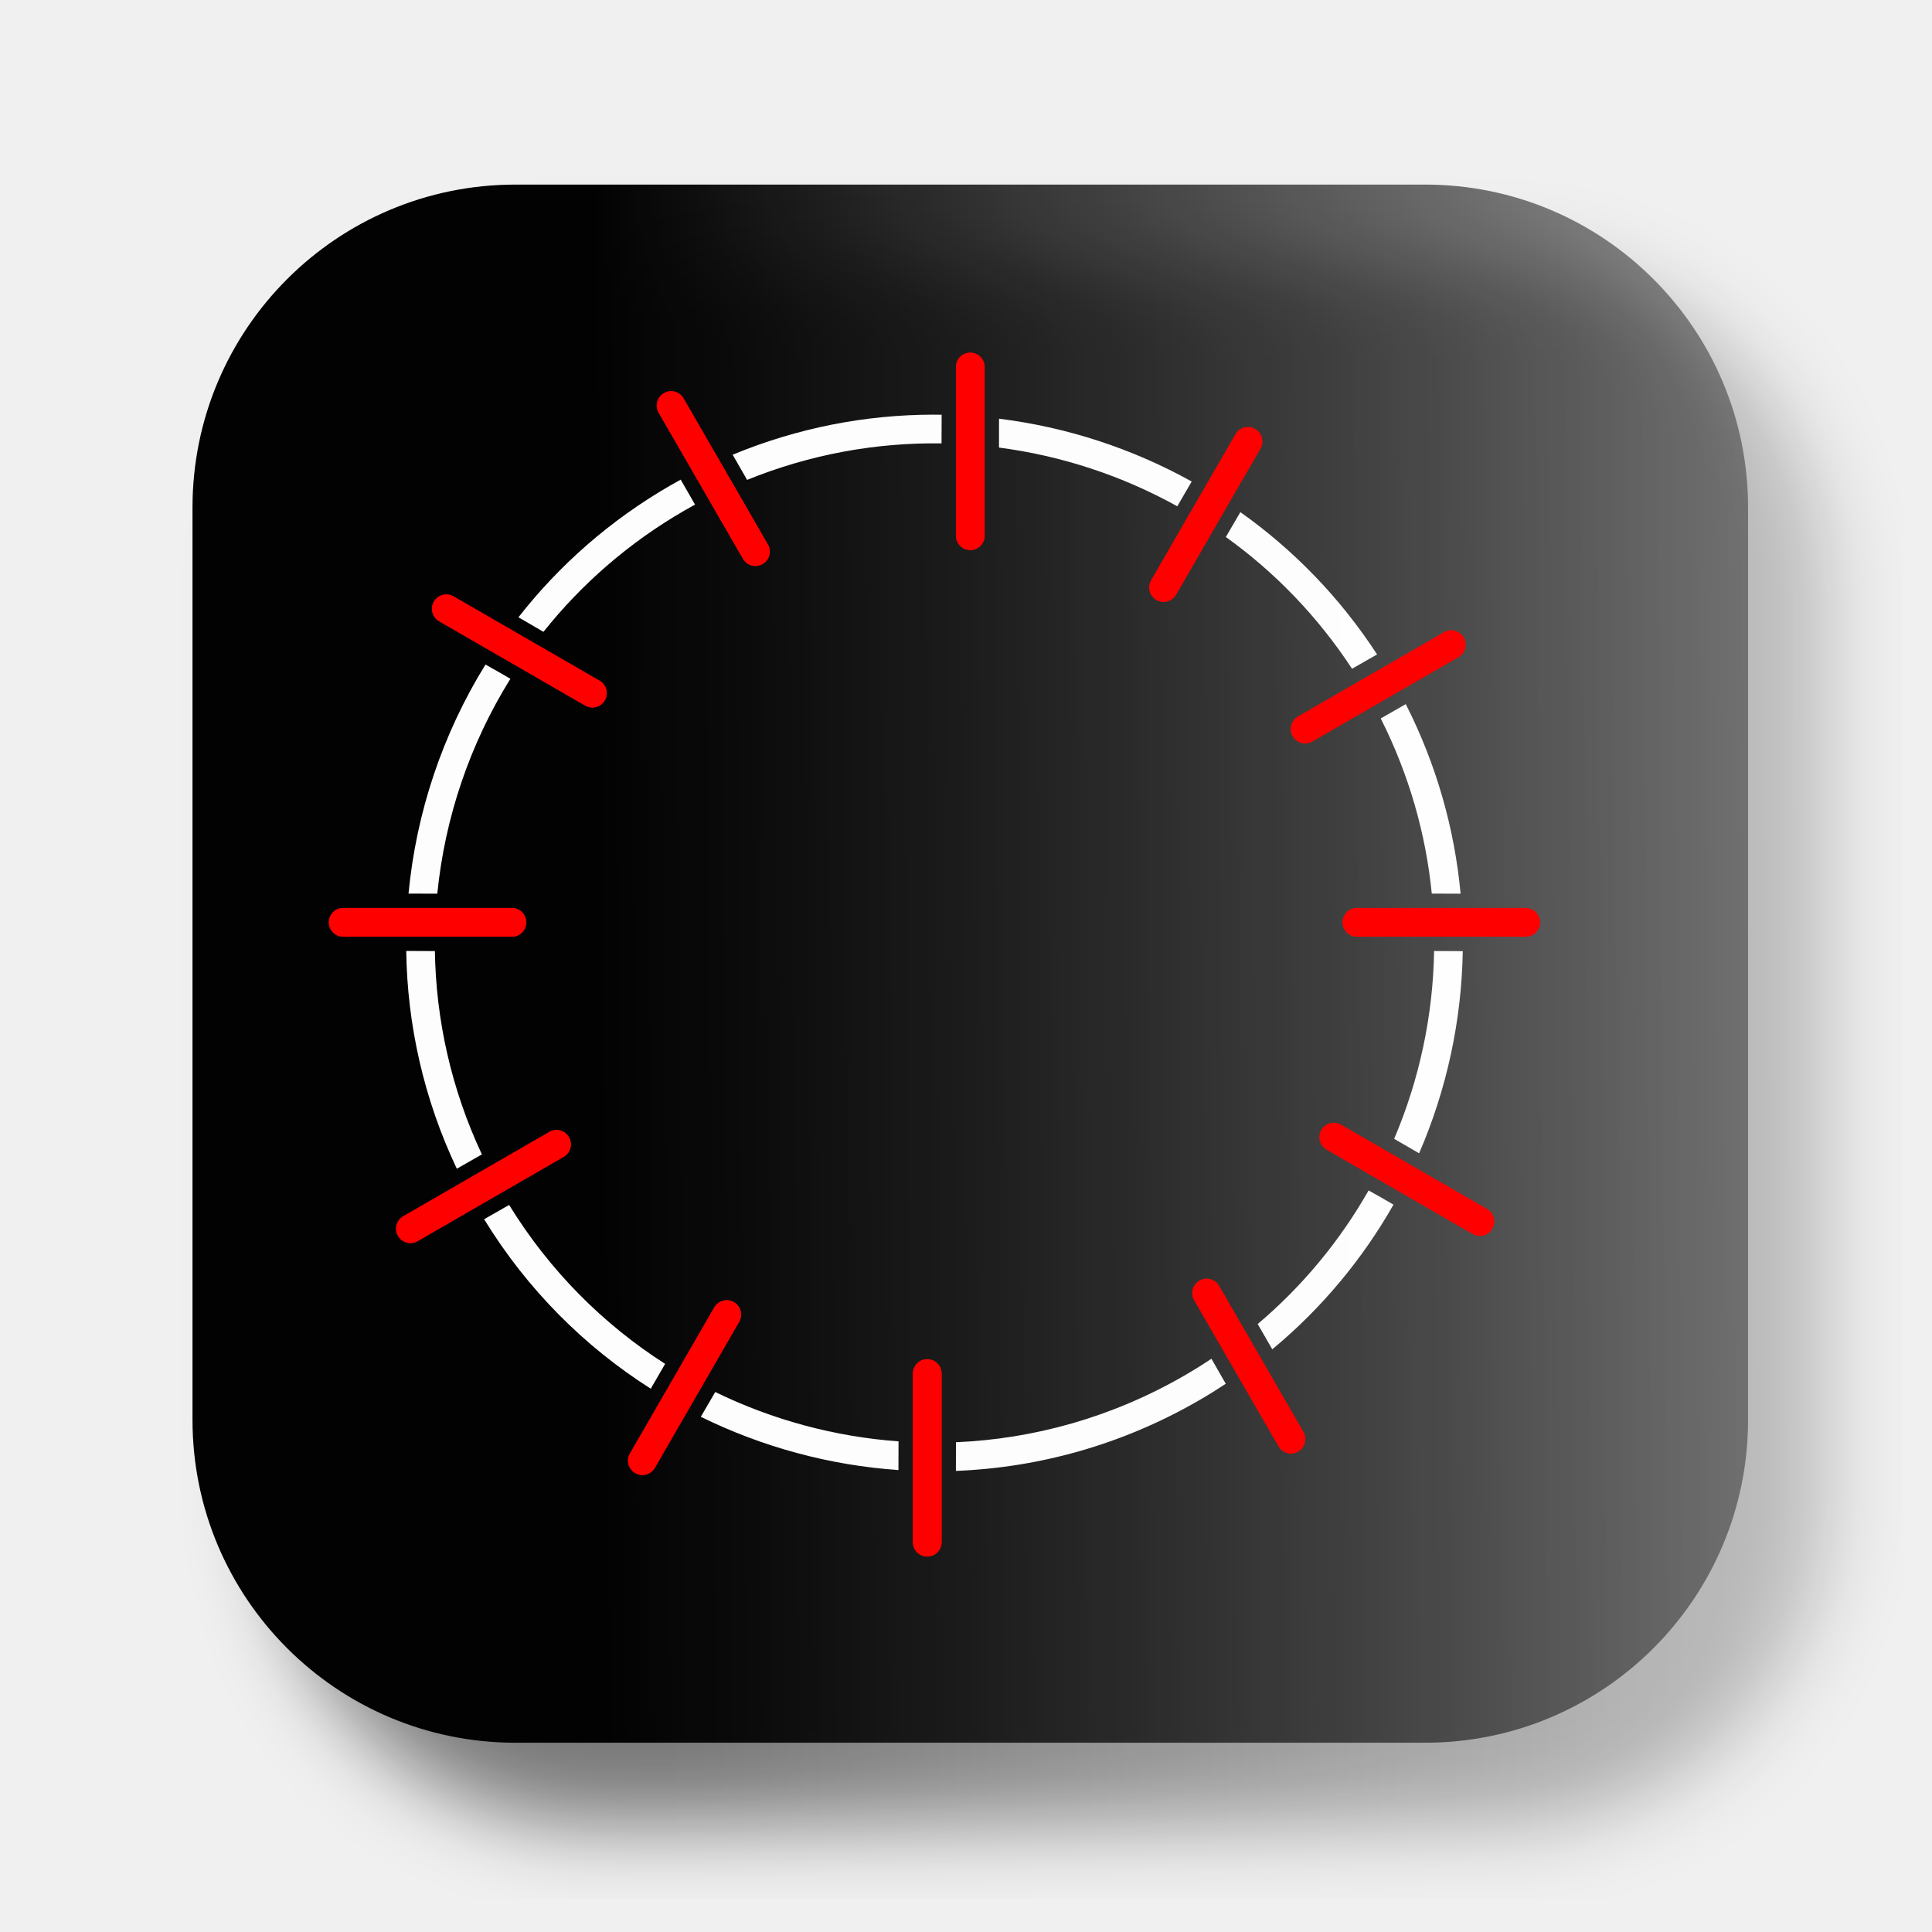
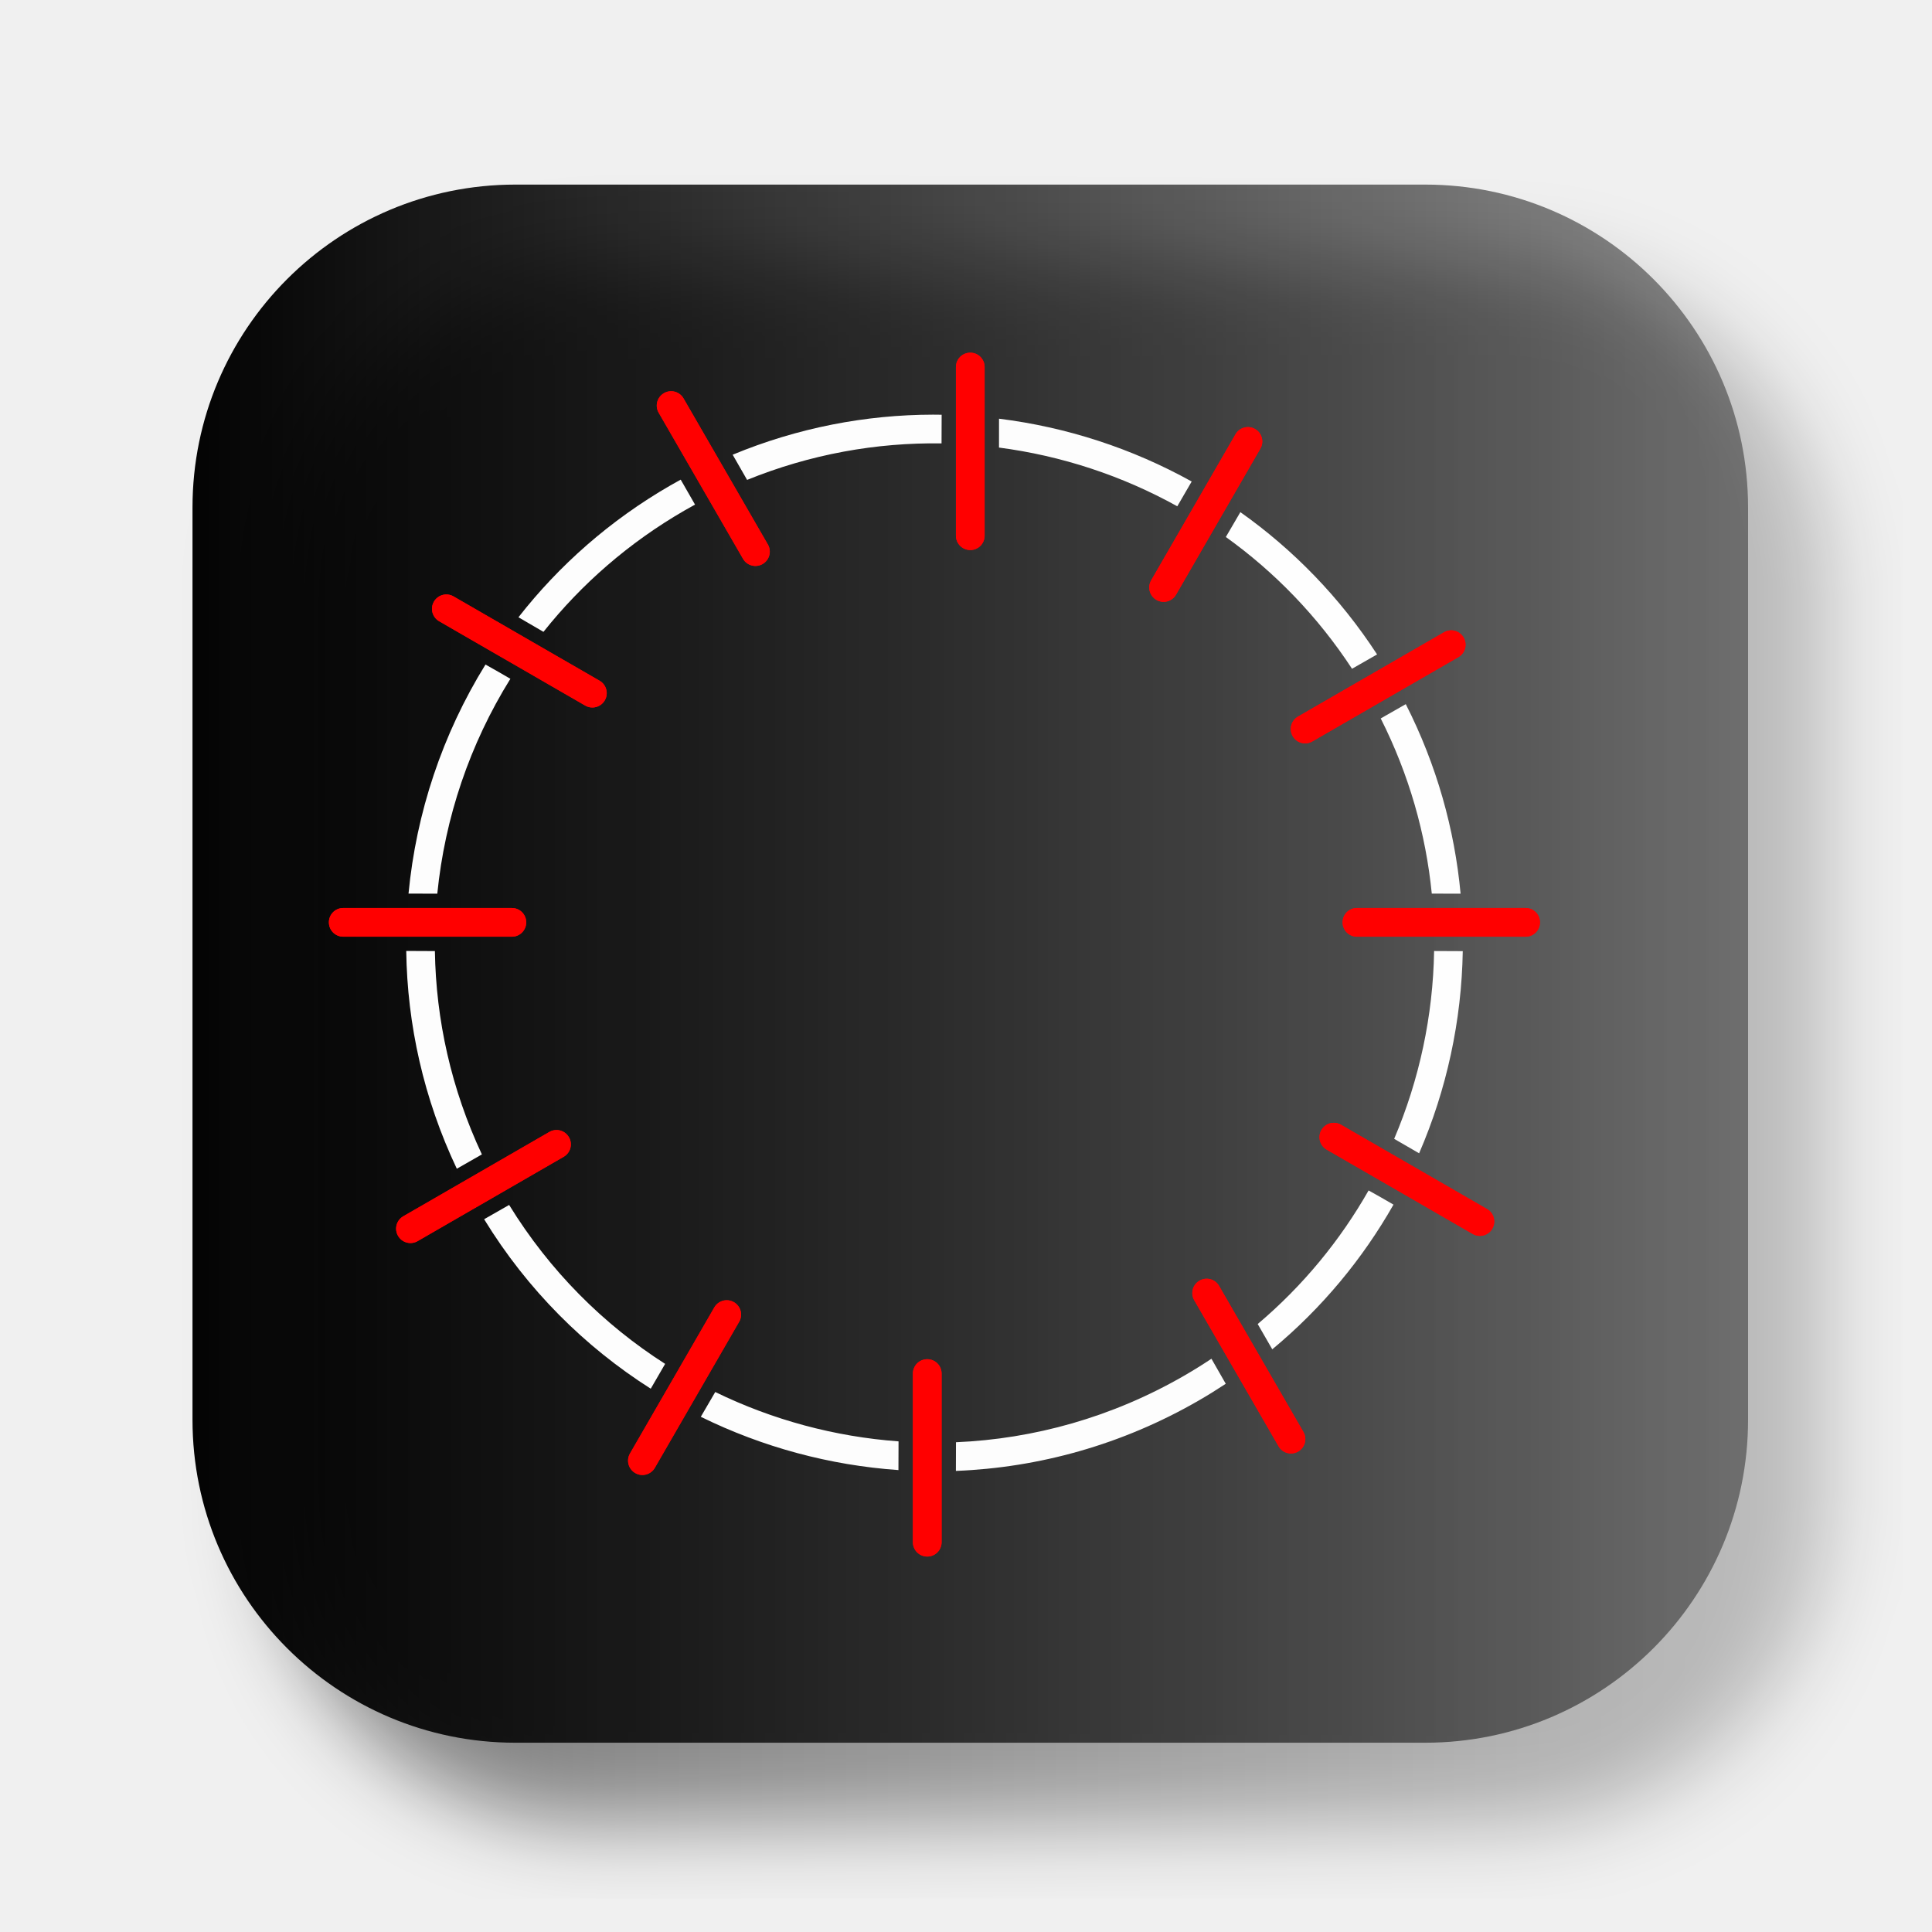
<svg xmlns="http://www.w3.org/2000/svg" xmlns:xlink="http://www.w3.org/1999/xlink" width="142.522mm" height="142.522mm" viewBox="0 0 142.522 142.522" version="1.1" id="svg8">
  <defs id="defs2">
    <linearGradient id="linearGradient853">
      <stop style="stop-color:#000000;stop-opacity:1" offset="0" id="stop849" />
      <stop style="stop-color:#000000;stop-opacity:0.405" offset="1" id="stop851" />
    </linearGradient>
-     <linearGradient xlink:href="#linearGradient853" id="linearGradient855" x1="-5.861" y1="89.61" x2="78.834" y2="88.853" gradientUnits="userSpaceOnUse" />
+     <linearGradient xlink:href="#linearGradient853" id="linearGradient855" x1="-36.626" y1="88.853" x2="80.757" y2="88.853" gradientUnits="userSpaceOnUse" />
    <filter style="color-interpolation-filters:sRGB" id="filter1121">
      <feFlood flood-opacity="0.498" flood-color="rgb(0,0,0)" result="flood" id="feFlood1111" />
      <feComposite in="flood" in2="SourceGraphic" operator="in" result="composite1" id="feComposite1113" />
      <feGaussianBlur in="composite1" stdDeviation="11.411" result="blur" id="feGaussianBlur1115" />
      <feOffset dx="6" dy="6" result="offset" id="feOffset1117" />
      <feComposite in="SourceGraphic" in2="offset" operator="over" result="composite2" id="feComposite1119" />
    </filter>
    <filter style="color-interpolation-filters:sRGB;" id="filter1147">
      <feFlood flood-opacity="0.498" flood-color="rgb(0,0,0)" result="flood" id="feFlood1137" />
      <feComposite in="flood" in2="SourceGraphic" operator="in" result="composite1" id="feComposite1139" />
      <feGaussianBlur in="composite1" stdDeviation="6.607" result="blur" id="feGaussianBlur1141" />
      <feOffset dx="6" dy="6" result="offset" id="feOffset1143" />
      <feComposite in="SourceGraphic" in2="offset" operator="over" result="composite2" id="feComposite1145" />
    </filter>
    <filter style="color-interpolation-filters:sRGB;" id="filter1159">
      <feFlood flood-opacity="0.498" flood-color="rgb(0,0,0)" result="flood" id="feFlood1149" />
      <feComposite in="flood" in2="SourceGraphic" operator="in" result="composite1" id="feComposite1151" />
      <feGaussianBlur in="composite1" stdDeviation="3" result="blur" id="feGaussianBlur1153" />
      <feOffset dx="6" dy="6" result="offset" id="feOffset1155" />
      <feComposite in="SourceGraphic" in2="offset" operator="over" result="composite2" id="feComposite1157" />
    </filter>
  </defs>
  <g id="layer1" transform="translate(50.11964,-17.76488)">
    <rect style="opacity:0.99;fill:url(#linearGradient855);fill-opacity:1;stroke:none;stroke-width:0.035;stroke-miterlimit:10;filter:url(#filter1159)" id="rect847" width="114.753" height="114.942" x="-35.919" y="31.382" ry="23.82" />
    <path id="path972" style="color:#000000;font-style:normal;font-variant:normal;font-weight:normal;font-stretch:normal;font-size:medium;line-height:normal;font-family:sans-serif;font-variant-ligatures:normal;font-variant-position:normal;font-variant-caps:normal;font-variant-numeric:normal;font-variant-alternates:normal;font-variant-east-asian:normal;font-feature-settings:normal;font-variation-settings:normal;text-indent:0;text-align:start;text-decoration:none;text-decoration-line:none;text-decoration-style:solid;text-decoration-color:#000000;letter-spacing:normal;word-spacing:normal;text-transform:none;writing-mode:lr-tb;direction:ltr;text-orientation:mixed;dominant-baseline:auto;baseline-shift:baseline;text-anchor:start;white-space:normal;shape-padding:0;shape-margin:0;inline-size:0;clip-rule:nonzero;display:inline;overflow:visible;visibility:visible;opacity:0.99;isolation:auto;mix-blend-mode:normal;color-interpolation:sRGB;color-interpolation-filters:linearRGB;solid-color:#000000;solid-opacity:1;vector-effect:none;fill:#ffffff;fill-opacity:1;fill-rule:nonzero;stroke:none;stroke-width:8;stroke-linecap:butt;stroke-linejoin:miter;stroke-miterlimit:10;stroke-dasharray:none;stroke-dashoffset:0;stroke-opacity:1;color-rendering:auto;image-rendering:auto;shape-rendering:auto;text-rendering:auto;enable-background:accumulate;stop-color:#000000" d="m 70.715,182.752 c -18.79,0.03 -37.762,3.664 -55.867,11.17 1.34,2.342 2.681,4.683 4.023,7.023 17.595,-7.15 36.02,-10.449 54.215,-10.18 0.013,-2.663 0.022,-5.326 0.029,-7.988 -0.8,-0.012 -1.6,-0.027 -2.4,-0.025 z m 18.396,1.131 c 0.001,2.682 0.003,5.364 -0.008,8.047 17.407,2.276 34.299,7.817 49.713,16.373 1.337,-2.304 2.673,-4.608 4.014,-6.91 -16.636,-9.244 -34.906,-15.178 -53.719,-17.51 z M 0.361,200.873 c -0.967,0.53 -1.932,1.067 -2.893,1.621 -16.853,9.73 -31.047,22.301 -42.346,36.752 2.326,1.353 4.649,2.711 6.975,4.064 10.575,-13.288 23.776,-24.856 39.383,-33.867 0.954,-0.551 1.914,-1.086 2.875,-1.611 -1.334,-2.318 -2.667,-4.636 -3.994,-6.959 z M 156.4,209.932 c -1.347,2.313 -2.699,4.623 -4.049,6.934 13.562,9.726 25.554,22.047 35.182,36.736 2.331,-1.33 4.659,-2.662 6.986,-3.996 -10.37,-15.93 -23.382,-29.234 -38.119,-39.674 z m -210.469,42.494 c -11.994,19.389 -19.316,41.299 -21.459,63.869 2.675,7.4e-4 5.348,0.003 8.023,0.012 2.116,-21.182 9.062,-41.723 20.377,-59.908 -2.301,-1.347 -4.613,-2.677 -6.941,-3.973 z M 202.52,263.467 c -2.327,1.331 -4.657,2.657 -6.984,3.988 7.911,15.682 12.589,32.229 14.234,48.838 2.679,0.004 5.355,0.012 8.033,0.021 -1.668,-17.982 -6.678,-35.902 -15.283,-52.848 z M -74.375,332.283 c -0.597,-0.002 -1.193,0.005 -1.789,0.004 0.285,20.516 4.861,41.207 14.102,60.713 2.331,-1.33 4.662,-2.66 6.99,-3.994 -8.548,-18.242 -12.807,-37.549 -13.104,-56.693 -2.067,-0.011 -4.133,-0.021 -6.199,-0.029 z m 284.795,0.018 c -0.302,18.034 -4.106,35.834 -11.137,52.365 2.32,1.34 4.64,2.681 6.955,4.031 7.689,-17.762 11.848,-36.935 12.172,-56.359 -2.663,-0.008 -5.327,-0.024 -7.99,-0.037 z m -18.266,66.752 c -7.907,13.893 -18.274,26.552 -30.92,37.248 1.358,2.347 2.716,4.694 4.064,7.047 13.869,-11.507 25.208,-25.231 33.797,-40.342 -2.301,-1.341 -4.611,-2.667 -6.941,-3.953 z m -239.629,4.043 c -2.324,1.327 -4.649,2.654 -6.973,3.982 12.071,19.701 28.097,35.59 46.457,47.25 1.334,-2.307 2.669,-4.614 4.01,-6.918 C -21.142,436.439 -36.132,421.539 -47.475,403.096 Z m 195.811,42.883 c -2.46,1.635 -4.98,3.21 -7.574,4.707 -20.131,11.623 -41.945,17.648 -63.65,18.57 -0.008,2.666 -0.017,5.331 -0.025,7.996 23.091,-0.909 46.301,-7.268 67.689,-19.617 2.583,-1.491 5.095,-3.057 7.553,-4.678 -1.333,-2.324 -2.662,-4.652 -3.992,-6.979 z M 9.992,455.254 c -1.345,2.301 -2.687,4.605 -4.027,6.908 17.22,8.469 35.96,13.526 55.102,14.857 0.006,-2.668 0.016,-5.336 0.029,-8.004 -17.742,-1.293 -35.111,-5.967 -51.104,-13.762 z" transform="scale(0.2645833)" />
    <g id="g1029">
      <path id="rect920" style="opacity:0.99;fill:#ff0000;fill-opacity:1;stroke:none;stroke-width:1.136;stroke-miterlimit:10;stroke-dasharray:none;stroke-opacity:1" transform="rotate(-30)" d="m -24.372,39.931 c 0.586,0 1.058,0.472 1.058,1.058 v 12.44 c 0,0.586 -0.472,1.058 -1.058,1.058 -0.586,0 -1.058,-0.472 -1.058,-1.058 V 40.99 c 0,-0.586 0.472,-1.058 1.058,-1.058 z m -22.386,4.836 c 0.508,-0.293 1.153,-0.12 1.446,0.387 l 6.22,10.773 c 0.293,0.508 0.12,1.153 -0.387,1.446 -0.508,0.293 -1.153,0.12 -1.446,-0.387 l -6.22,-10.773 c -0.293,-0.508 -0.12,-1.153 0.387,-1.446 z M -65.296,61.381 c 0.293,-0.508 0.938,-0.681 1.446,-0.387 l 10.773,6.22 c 0.508,0.293 0.681,0.938 0.387,1.446 -0.293,0.508 -0.938,0.681 -1.446,0.387 L -64.908,62.827 c -0.508,-0.293 -0.681,-0.938 -0.387,-1.446 z M -72.442,83.961 c 0,-0.586 0.472,-1.058 1.058,-1.058 h 12.44 c 0.586,0 1.058,0.472 1.058,1.058 0,0.586 -0.472,1.058 -1.058,1.058 h -12.44 c -0.586,0 -1.058,-0.472 -1.058,-1.058 z m 6.405,23.903 c -0.293,-0.508 -0.12,-1.153 0.387,-1.446 l 10.773,-6.22 c 0.508,-0.293 1.153,-0.12 1.446,0.387 0.293,0.508 0.12,1.153 -0.387,1.446 l -10.773,6.22 c -0.508,0.293 -1.153,0.12 -1.446,-0.387 z m 15.575,16.104 c -0.508,-0.293 -0.681,-0.938 -0.387,-1.446 l 6.22,-10.774 c 0.293,-0.508 0.938,-0.681 1.446,-0.387 0.508,0.293 0.681,0.938 0.387,1.446 l -6.22,10.774 c -0.293,0.508 -0.938,0.681 -1.446,0.387 z m 27.569,6.972 c -0.586,0 -1.058,-0.472 -1.058,-1.058 v -12.44 c 0,-0.586 0.472,-1.058 1.058,-1.058 0.586,0 1.058,0.472 1.058,1.058 v 12.44 c 0,0.586 -0.472,1.058 -1.058,1.058 z m 20.624,-7.076 c -0.508,0.293 -1.153,0.12 -1.446,-0.387 l -6.22,-10.774 c -0.293,-0.508 -0.12,-1.153 0.387,-1.446 0.508,-0.293 1.153,-0.12 1.446,0.387 l 6.22,10.773 c 0.293,0.508 0.12,1.153 -0.387,1.446 z M 12.072,106.05 c -0.293,0.508 -0.938,0.681 -1.446,0.387 l -10.773,-6.22 c -0.508,-0.293 -0.681,-0.938 -0.387,-1.446 0.293,-0.508 0.938,-0.681 1.446,-0.387 l 10.773,6.22 c 0.508,0.293 0.681,0.938 0.387,1.446 z m 5.63,-21.011 c 0,0.586 -0.472,1.058 -1.058,1.058 H 4.203 c -0.586,0 -1.058,-0.472 -1.058,-1.058 0,-0.586 0.472,-1.058 1.058,-1.058 H 16.643 c 0.586,0 1.058,0.472 1.058,1.058 z M 12.072,64.028 c 0.293,0.508 0.12,1.153 -0.387,1.446 L 0.911,71.693 c -0.508,0.293 -1.153,0.12 -1.446,-0.387 -0.293,-0.508 -0.12,-1.153 0.387,-1.446 L 10.626,63.64 c 0.508,-0.293 1.153,-0.12 1.446,0.387 z M -3.309,48.646 c 0.508,0.293 0.681,0.938 0.387,1.446 L -9.142,60.865 c -0.293,0.508 -0.938,0.681 -1.446,0.387 -0.508,-0.293 -0.681,-0.938 -0.387,-1.446 l 6.22,-10.773 c 0.293,-0.508 0.938,-0.681 1.446,-0.387 z m 0,0 c 0.508,0.293 0.681,0.938 0.387,1.446 L -9.142,60.865 c -0.293,0.508 -0.938,0.681 -1.446,0.387 -0.508,-0.293 -0.681,-0.938 -0.387,-1.446 l 6.22,-10.773 c 0.293,-0.508 0.938,-0.681 1.446,-0.387 z" />
      <path id="path1045" style="opacity:0.99;fill:#ff0000;fill-opacity:1;stroke:none;stroke-width:1.136;stroke-miterlimit:10;stroke-dasharray:none;stroke-opacity:1" transform="rotate(-30)" d="m -24.372,39.931 c 0.586,0 1.058,0.472 1.058,1.058 v 12.44 c 0,0.586 -0.472,1.058 -1.058,1.058 -0.586,0 -1.058,-0.472 -1.058,-1.058 V 40.99 c 0,-0.586 0.472,-1.058 1.058,-1.058 z m -22.386,4.836 c 0.508,-0.293 1.153,-0.12 1.446,0.387 l 6.22,10.773 c 0.293,0.508 0.12,1.153 -0.387,1.446 -0.508,0.293 -1.153,0.12 -1.446,-0.387 l -6.22,-10.773 c -0.293,-0.508 -0.12,-1.153 0.387,-1.446 z M -65.296,61.381 c 0.293,-0.508 0.938,-0.681 1.446,-0.387 l 10.773,6.22 c 0.508,0.293 0.681,0.938 0.387,1.446 -0.293,0.508 -0.938,0.681 -1.446,0.387 L -64.908,62.827 c -0.508,-0.293 -0.681,-0.938 -0.387,-1.446 z M -72.442,83.961 c 0,-0.586 0.472,-1.058 1.058,-1.058 h 12.44 c 0.586,0 1.058,0.472 1.058,1.058 0,0.586 -0.472,1.058 -1.058,1.058 h -12.44 c -0.586,0 -1.058,-0.472 -1.058,-1.058 z m 6.405,23.903 c -0.293,-0.508 -0.12,-1.153 0.387,-1.446 l 10.773,-6.22 c 0.508,-0.293 1.153,-0.12 1.446,0.387 0.293,0.508 0.12,1.153 -0.387,1.446 l -10.773,6.22 c -0.508,0.293 -1.153,0.12 -1.446,-0.387 z m 15.575,16.104 c -0.508,-0.293 -0.681,-0.938 -0.387,-1.446 l 6.22,-10.774 c 0.293,-0.508 0.938,-0.681 1.446,-0.387 0.508,0.293 0.681,0.938 0.387,1.446 l -6.22,10.774 c -0.293,0.508 -0.938,0.681 -1.446,0.387 z m 27.569,6.972 c -0.586,0 -1.058,-0.472 -1.058,-1.058 v -12.44 c 0,-0.586 0.472,-1.058 1.058,-1.058 0.586,0 1.058,0.472 1.058,1.058 v 12.44 c 0,0.586 -0.472,1.058 -1.058,1.058 z m 20.624,-7.076 c -0.508,0.293 -1.153,0.12 -1.446,-0.387 l -6.22,-10.774 c -0.293,-0.508 -0.12,-1.153 0.387,-1.446 0.508,-0.293 1.153,-0.12 1.446,0.387 l 6.22,10.773 c 0.293,0.508 0.12,1.153 -0.387,1.446 z M 12.072,106.05 c -0.293,0.508 -0.938,0.681 -1.446,0.387 l -10.773,-6.22 c -0.508,-0.293 -0.681,-0.938 -0.387,-1.446 0.293,-0.508 0.938,-0.681 1.446,-0.387 l 10.773,6.22 c 0.508,0.293 0.681,0.938 0.387,1.446 z m 5.63,-21.011 c 0,0.586 -0.472,1.058 -1.058,1.058 H 4.203 c -0.586,0 -1.058,-0.472 -1.058,-1.058 0,-0.586 0.472,-1.058 1.058,-1.058 H 16.643 c 0.586,0 1.058,0.472 1.058,1.058 z M 12.072,64.028 c 0.293,0.508 0.12,1.153 -0.387,1.446 L 0.911,71.693 c -0.508,0.293 -1.153,0.12 -1.446,-0.387 -0.293,-0.508 -0.12,-1.153 0.387,-1.446 L 10.626,63.64 c 0.508,-0.293 1.153,-0.12 1.446,0.387 z M -3.309,48.646 c 0.508,0.293 0.681,0.938 0.387,1.446 L -9.142,60.865 c -0.293,0.508 -0.938,0.681 -1.446,0.387 -0.508,-0.293 -0.681,-0.938 -0.387,-1.446 l 6.22,-10.773 c 0.293,-0.508 0.938,-0.681 1.446,-0.387 z m 0,0 c 0.508,0.293 0.681,0.938 0.387,1.446 L -9.142,60.865 c -0.293,0.508 -0.938,0.681 -1.446,0.387 -0.508,-0.293 -0.681,-0.938 -0.387,-1.446 l 6.22,-10.773 c 0.293,-0.508 0.938,-0.681 1.446,-0.387 z" />
    </g>
  </g>
</svg>
